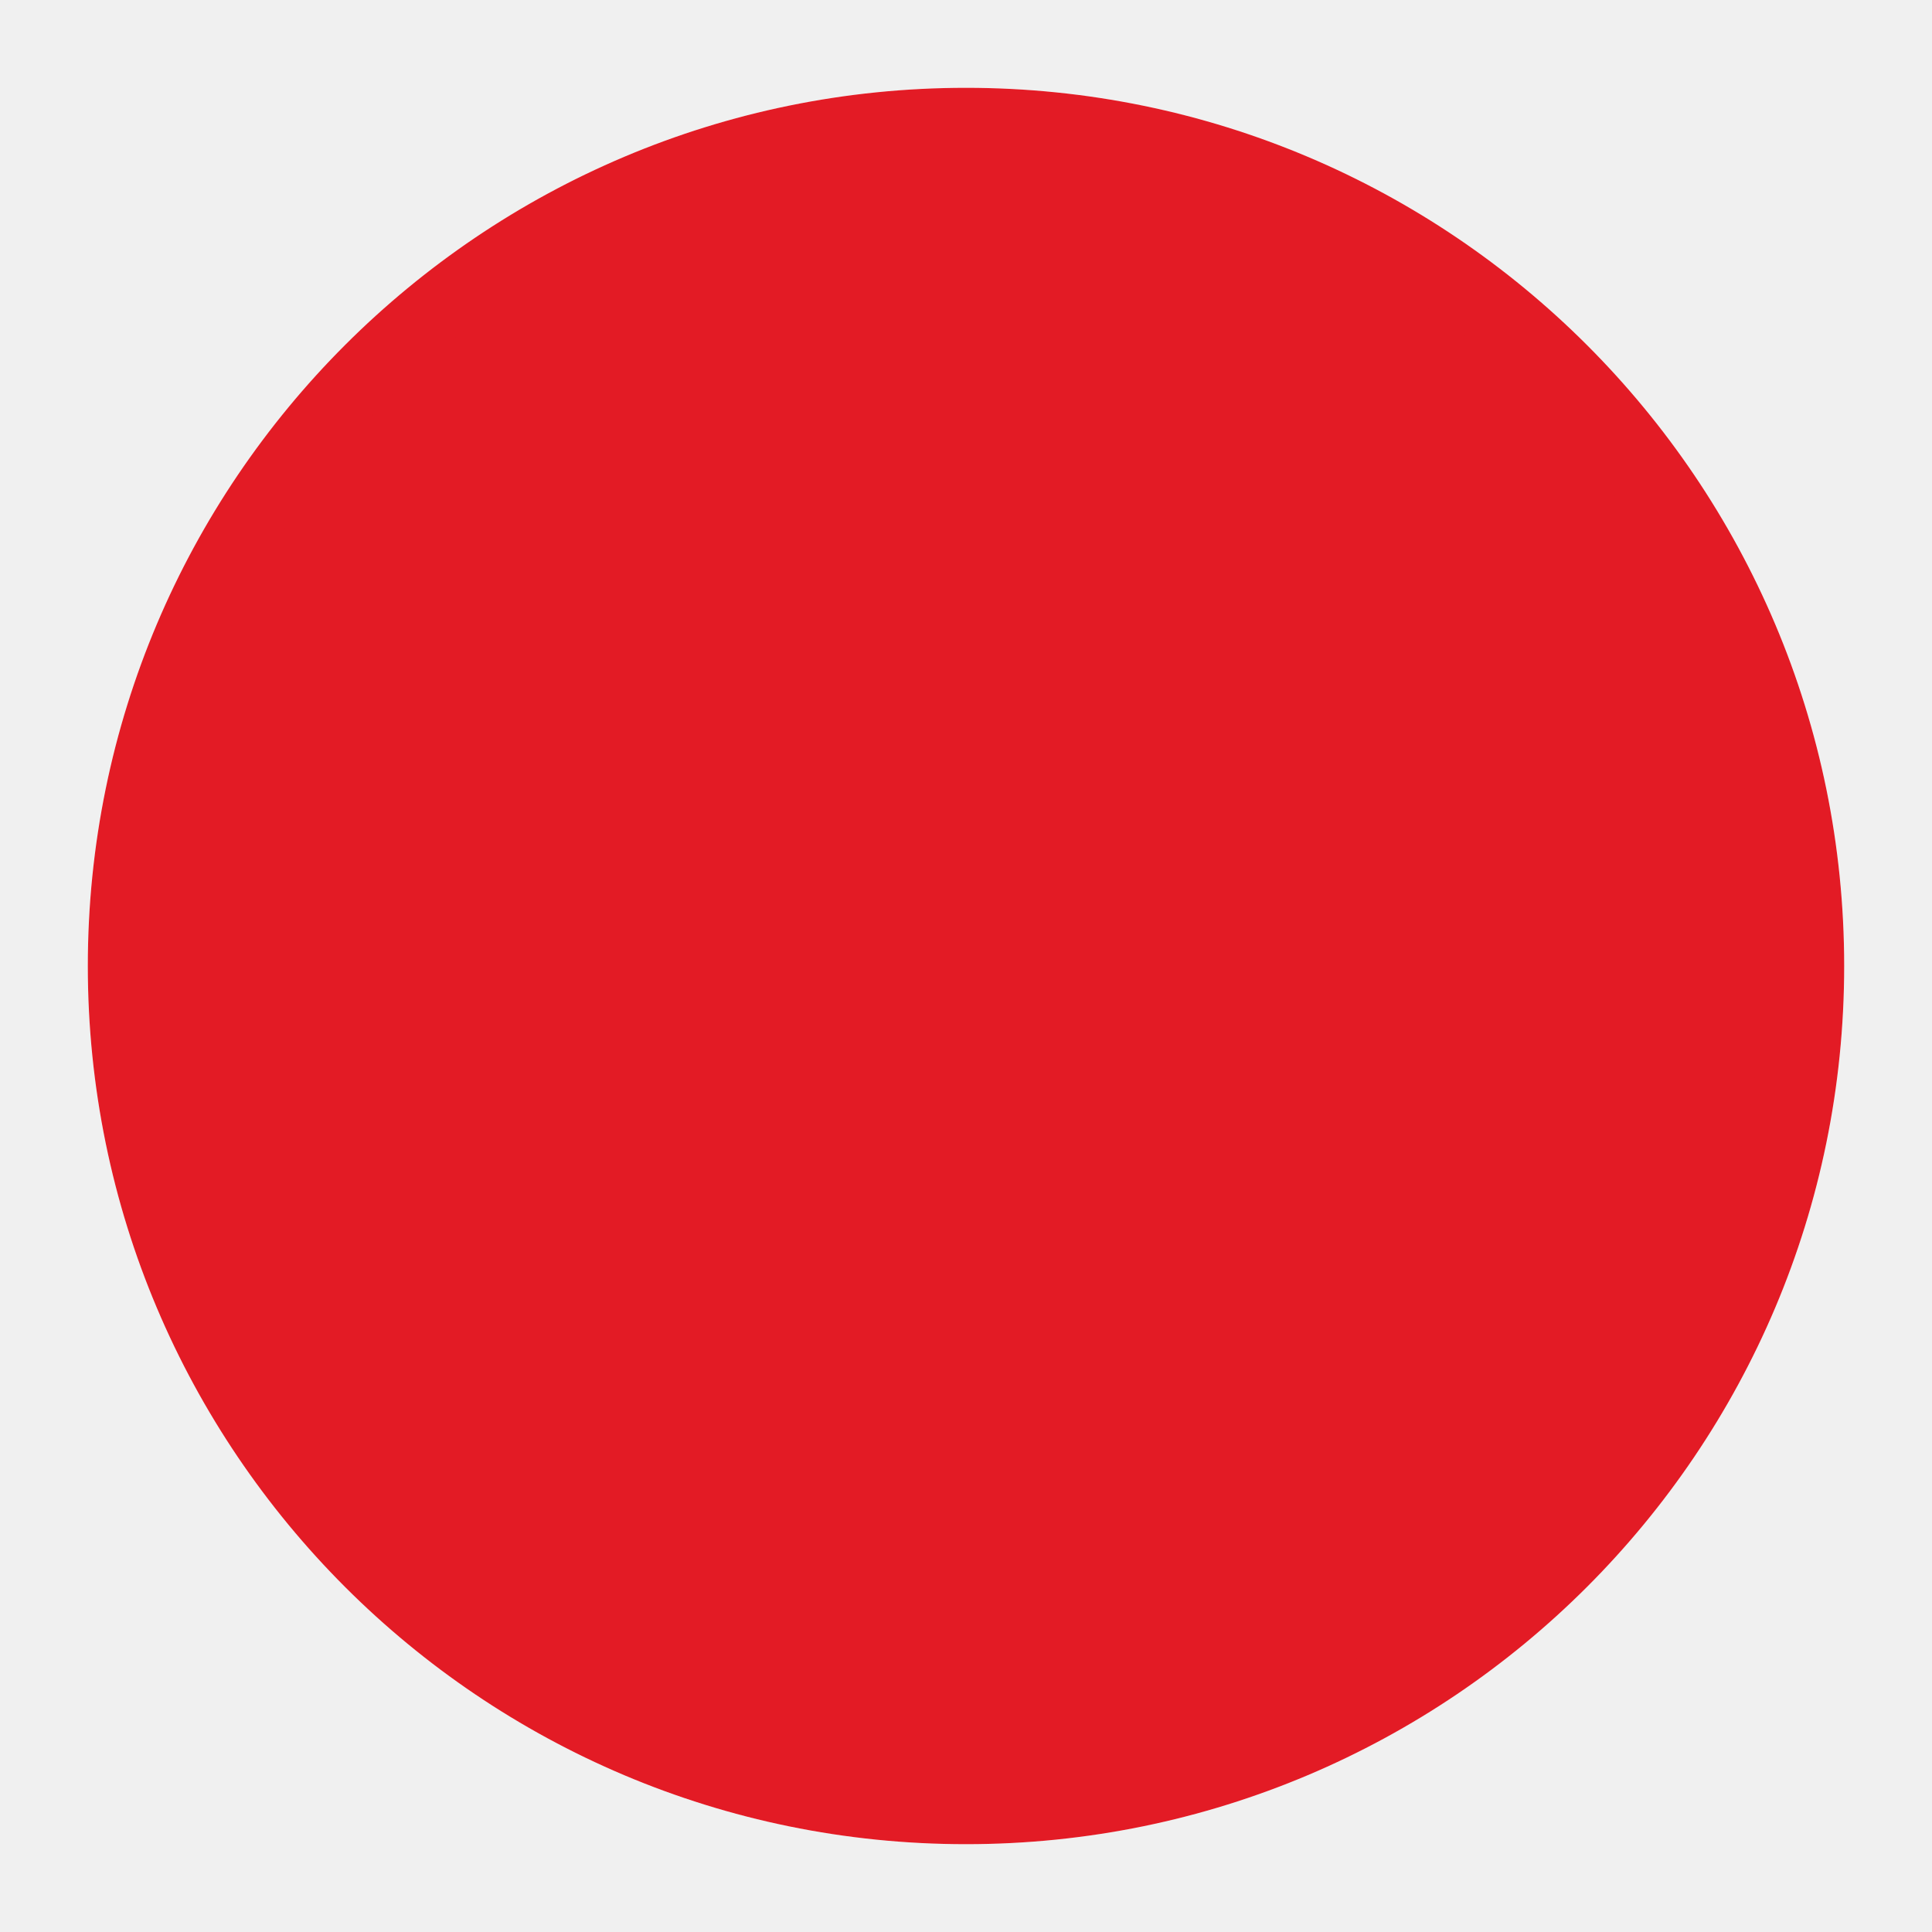
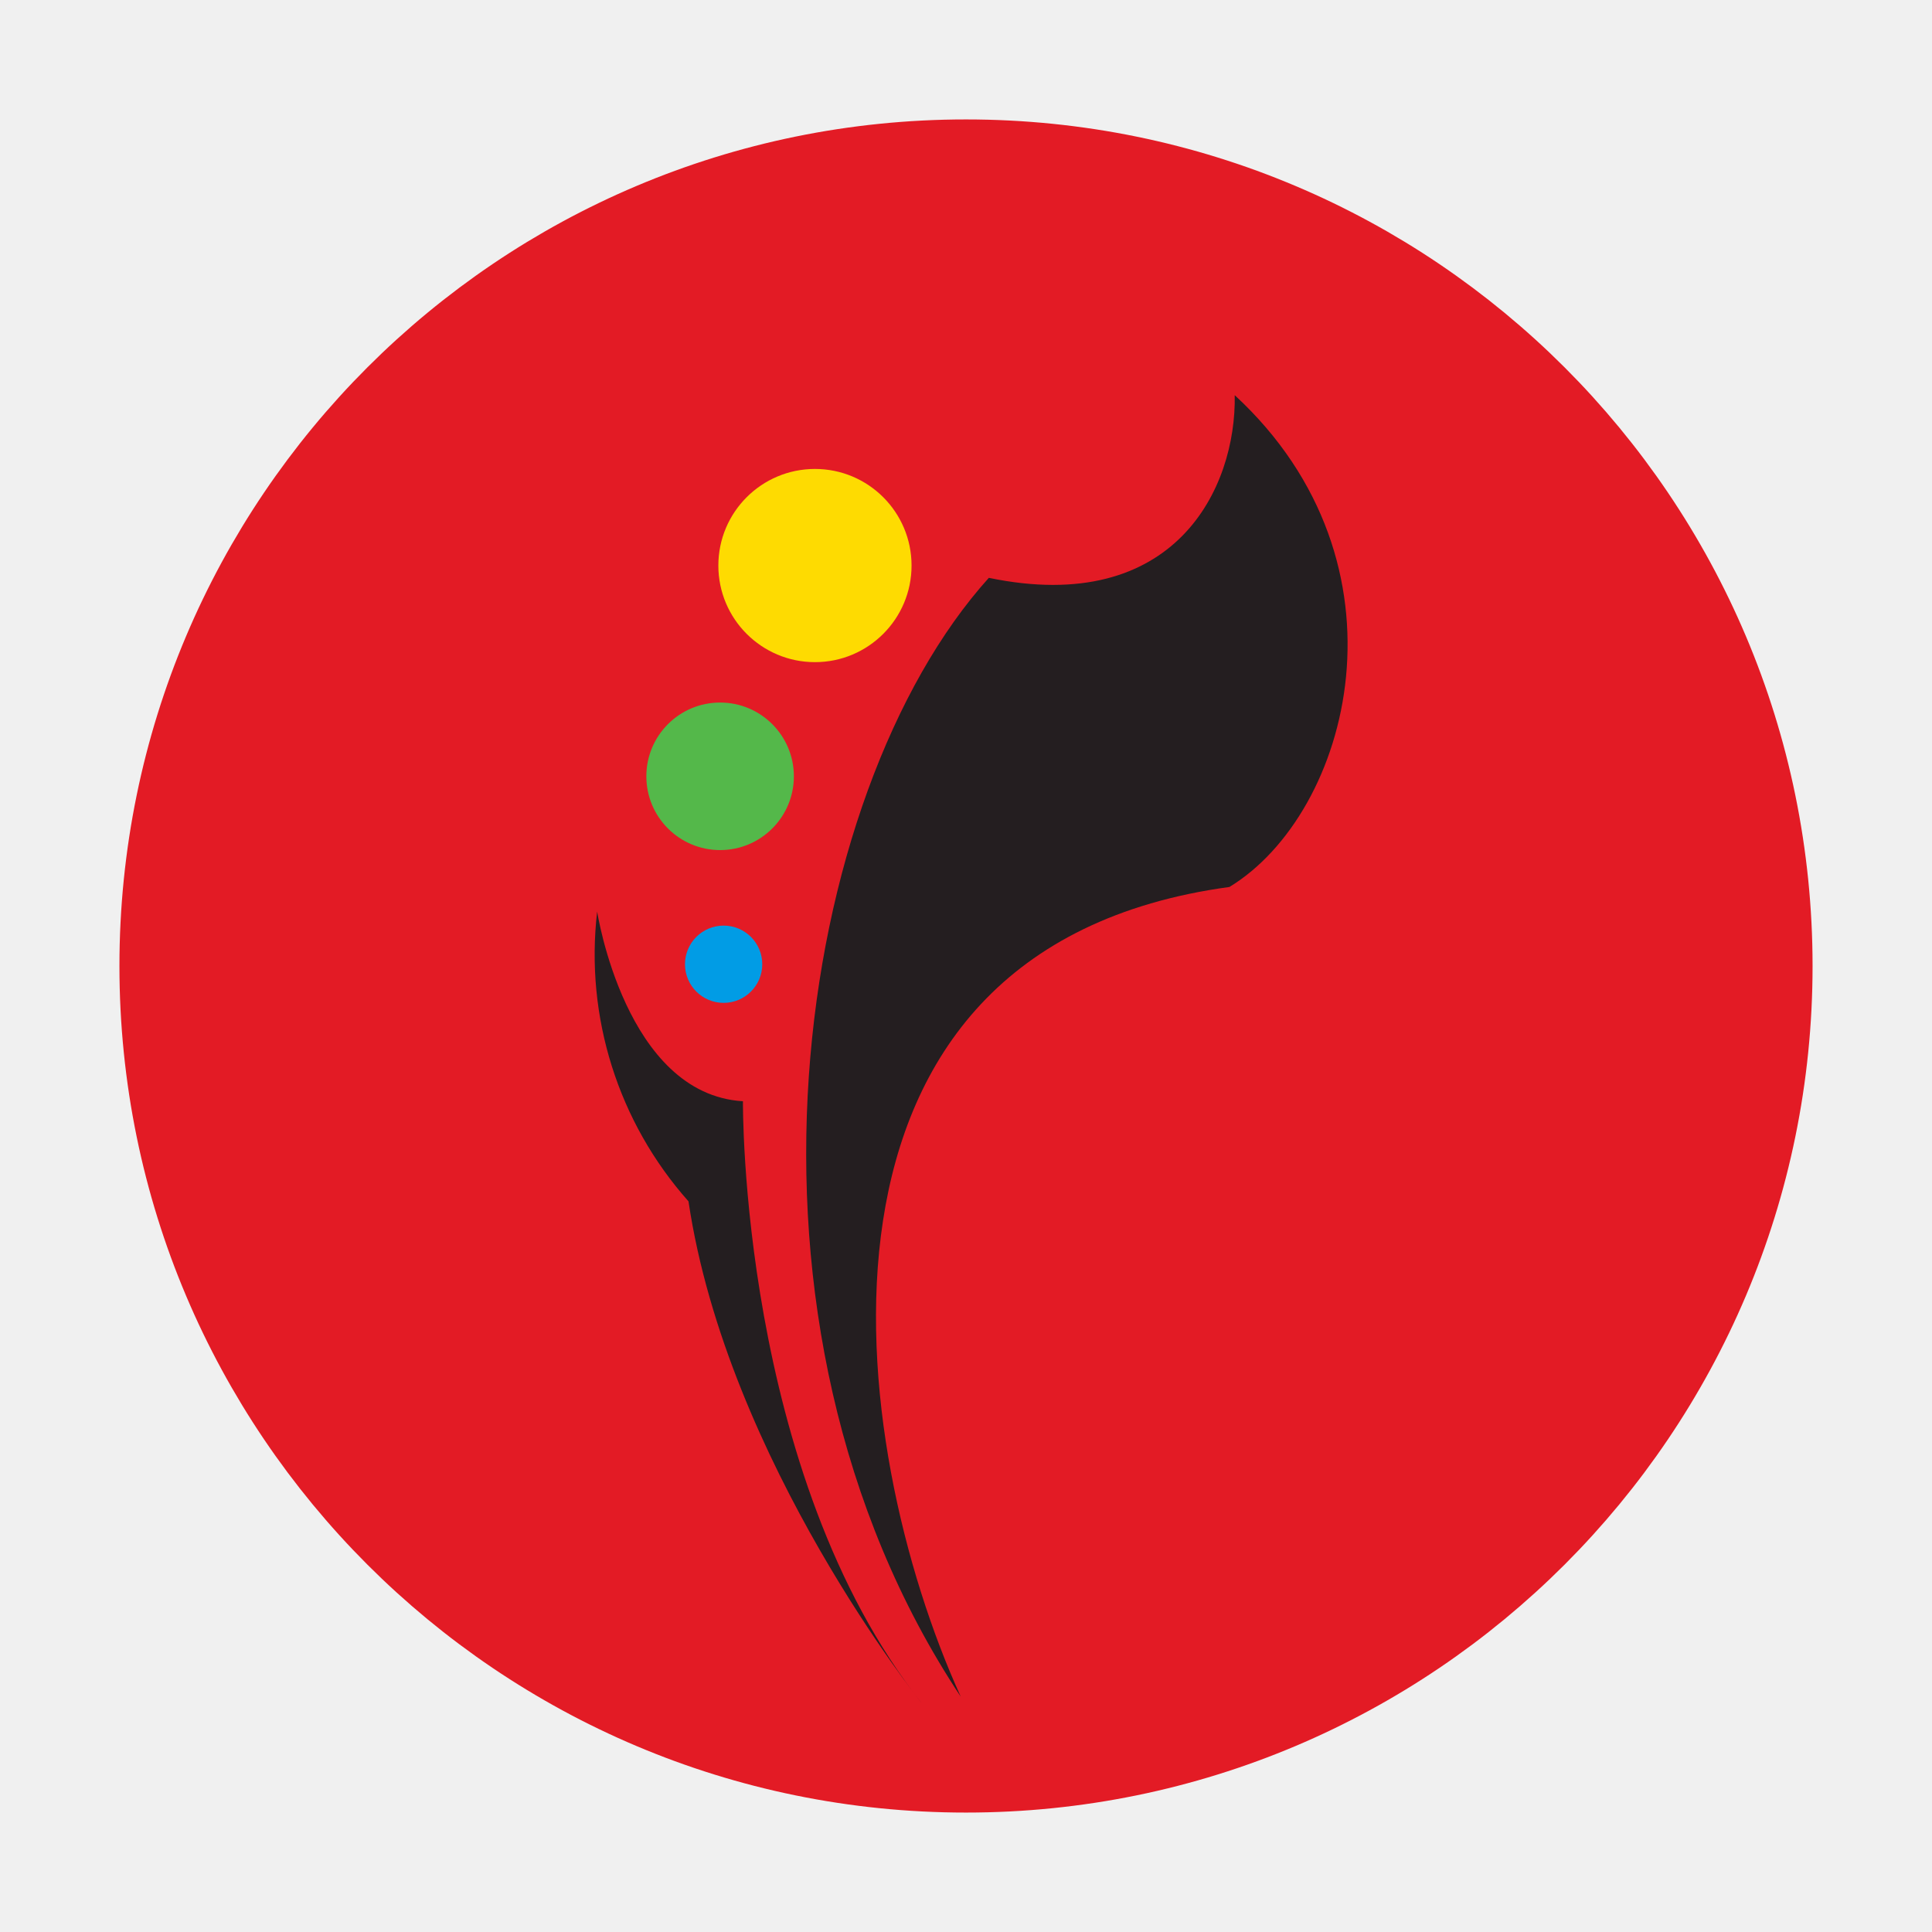
- <svg xmlns="http://www.w3.org/2000/svg" class="svg svg__livenation" viewBox="0 0 110 110">
-   <g class="svg__border">
-     <path d="M100.1,150a50,50,0,1,1,50-50,50,50,0,0,1-50,50" transform="translate(-45.1 -45)" fill="#ffffff" />
-     <path d="M100.1,55a45,45,0,1,1-45,45,45.1,45.1,0,0,1,45-45m0-5a50,50,0,1,0,50,50,50,50,0,0,0-50-50Z" transform="translate(-45.1 -45)" fill="#e31b25" />
+ <svg xmlns="http://www.w3.org/2000/svg" class="svg timeline__item__svg svg__livenation" version="1.1" x="0px" y="0px" viewBox="0 0 110 110" xml:space="preserve">
+   <circle class="svg__border" fill="#ffffff" cx="55" cy="55" r="45.7" stroke-width="5px" stroke="#e31b25" />
+   <circle class="svg__hover" fill="#e31b25" cx="55" cy="55" r="45.7" />
+   <g class="svg__logo">
+     <path fill="#241E20" d="M34,51.9c0,0,1.6,10.4,8.3,10.8c0,0-0.2,21.2,10.2,34.3c0,0-11.1-13.8-13.3-28.6 C35.2,63.9,33.3,57.9,34,51.9z" />
+     <path fill="#241E20" d="M56.3,32.9" />
+     <path fill="#241E20" d="M56.3,32.9c-11,12.2-15.8,42.3-1.6,63.7C48.2,82.3,44.3,54,70,50.5c6.9-4.2,10.7-18.4,0.3-28 C70.4,27.8,66.9,35.1,56.3,32.9z" />
+     <circle fill="#019CE5" cx="41.2" cy="54.9" r="2.2" />
+     <circle fill="#54B84A" cx="41" cy="44.2" r="4.2" />
+     <circle fill="#FEDB01" cx="46.4" cy="32.2" r="5.5" />
+     <circle fill="#E31B25" cx="59.3" cy="21.7" r="7.4" />
  </g>
-   <g class="svg__logo">
-     <path d="M79.1,96.9s1.6,10.4,8.3,10.8c0,0-.2,21.2,10.2,34.3,0,0-11.1-13.8-13.3-28.6A21.2,21.2,0,0,1,79.1,96.9Z" transform="translate(-45.1 -45)" fill="#241e20" />
-     <path d="M101.4,77.9" transform="translate(-45.1 -45)" fill="#241e20" />
-     <path d="M101.4,77.9c-11,12.2-15.8,42.3-1.6,63.7C93.3,127.3,89.4,99,115.1,95.5c6.9-4.2,10.7-18.4.3-28C115.5,72.8,112,80.1,101.4,77.9Z" transform="translate(-45.1 -45)" fill="#241e20" />
-     <circle cx="41.2" cy="54.9" r="2.2" fill="#019ce5" />
-     <circle cx="41" cy="44.2" r="4.2" fill="#54b84a" />
-     <circle cx="46.4" cy="32.2" r="5.5" fill="#fedb01" />
-     <circle cx="59.3" cy="21.7" r="7.4" fill="#e31b25" />
-   </g>
-   <circle class="svg__hover" cx="54.7" cy="54.7" r="45.7" fill="#e31b25" />
</svg>
